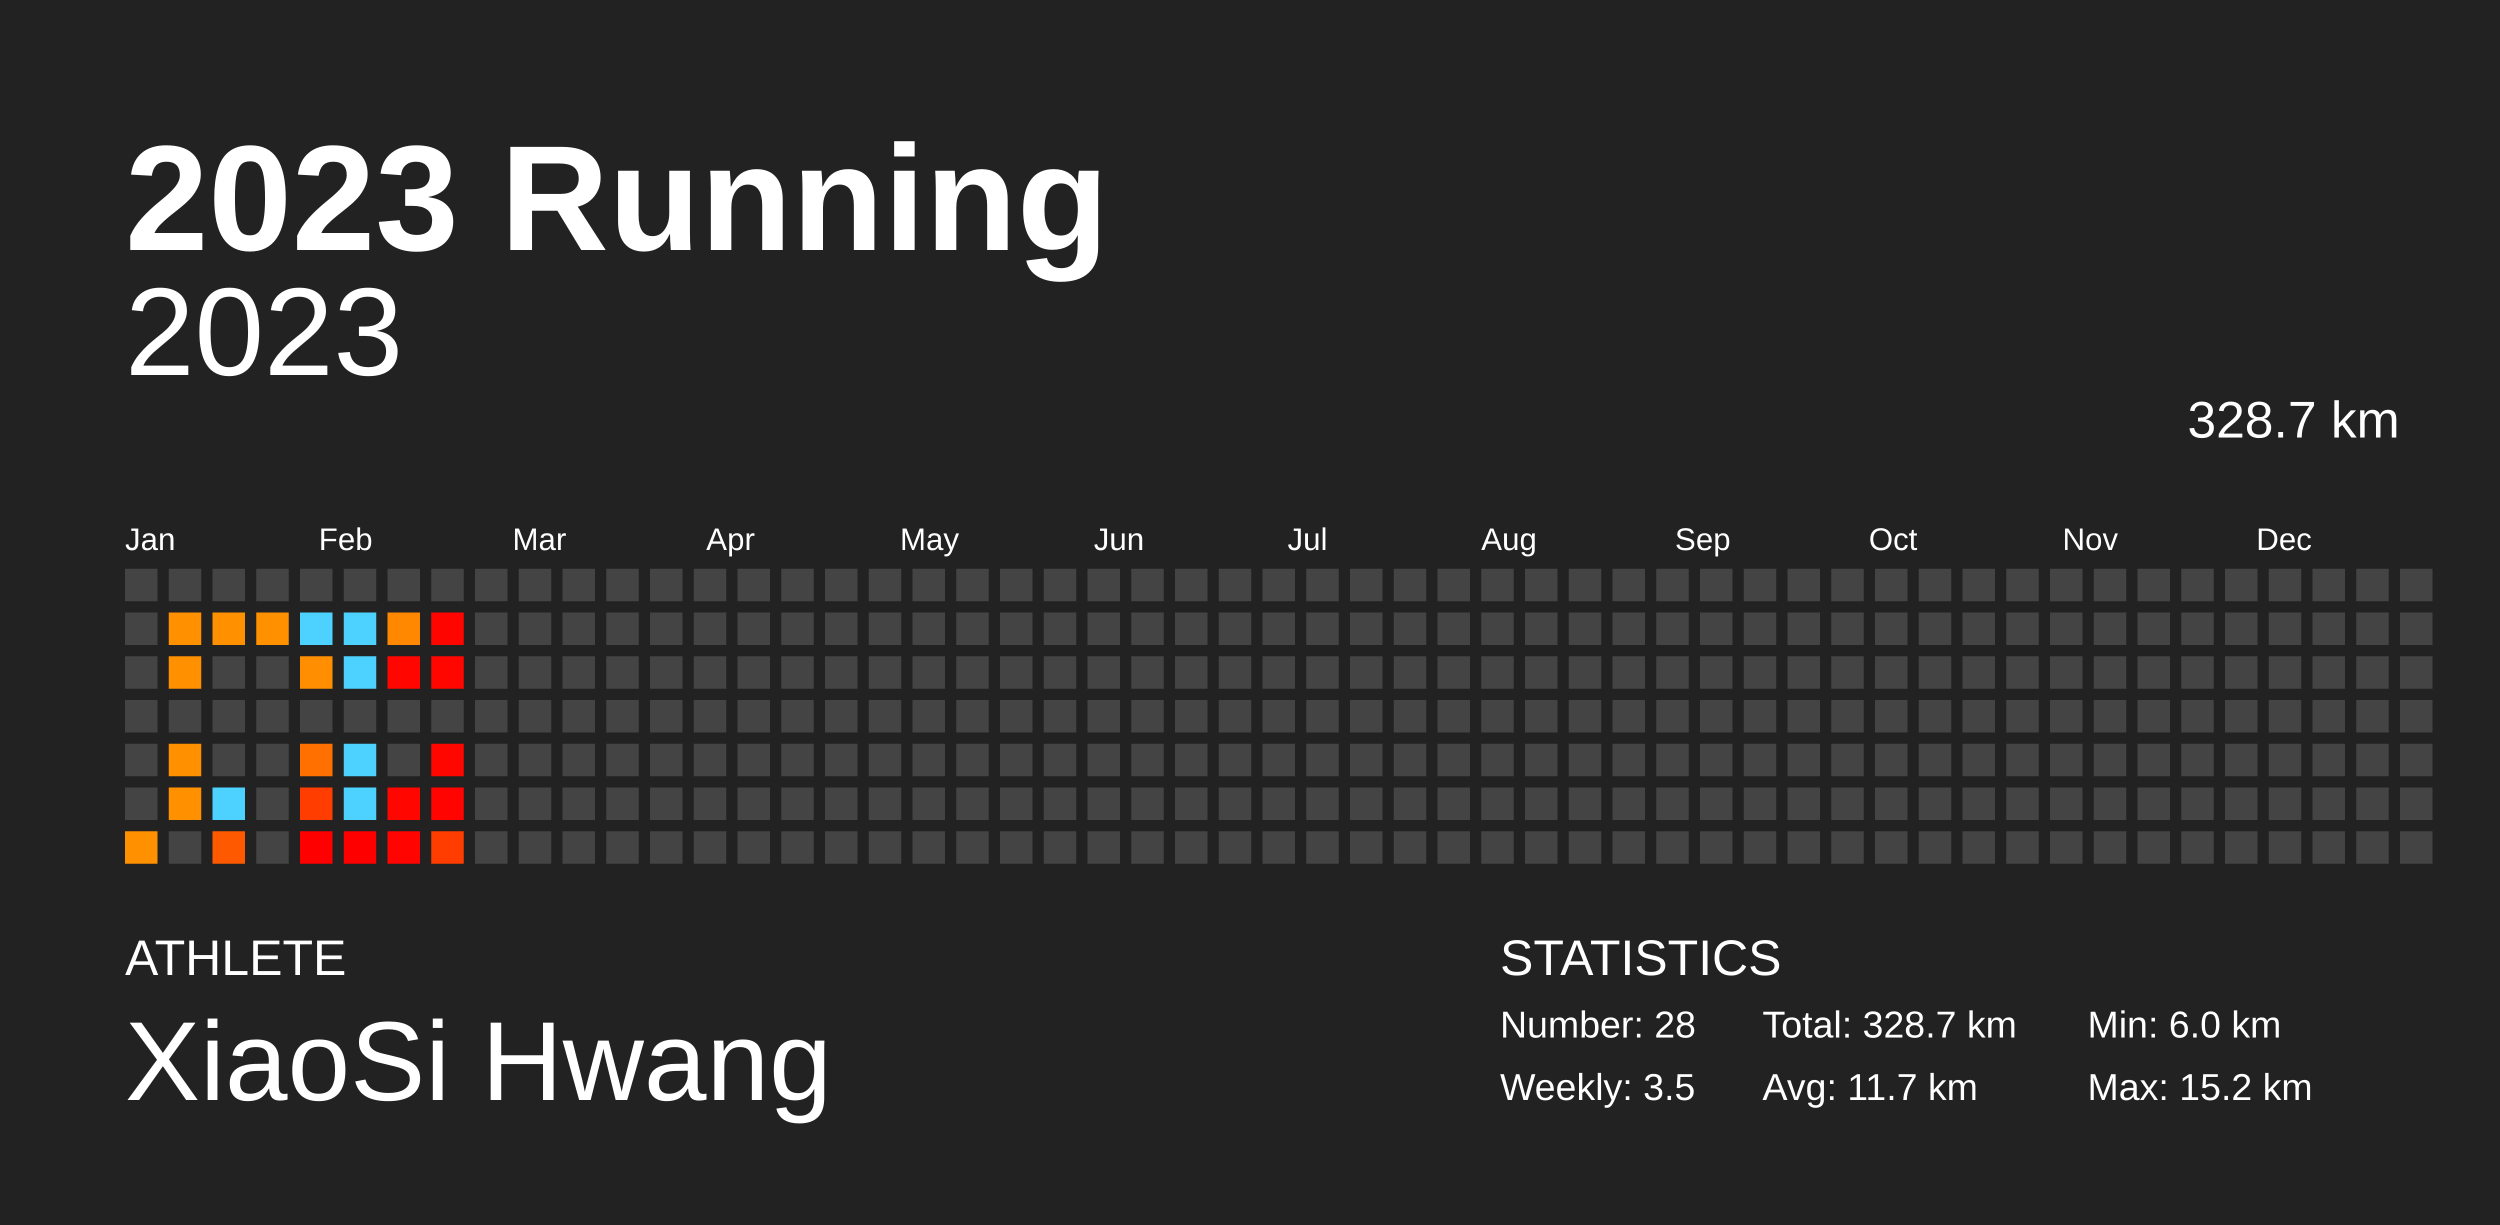
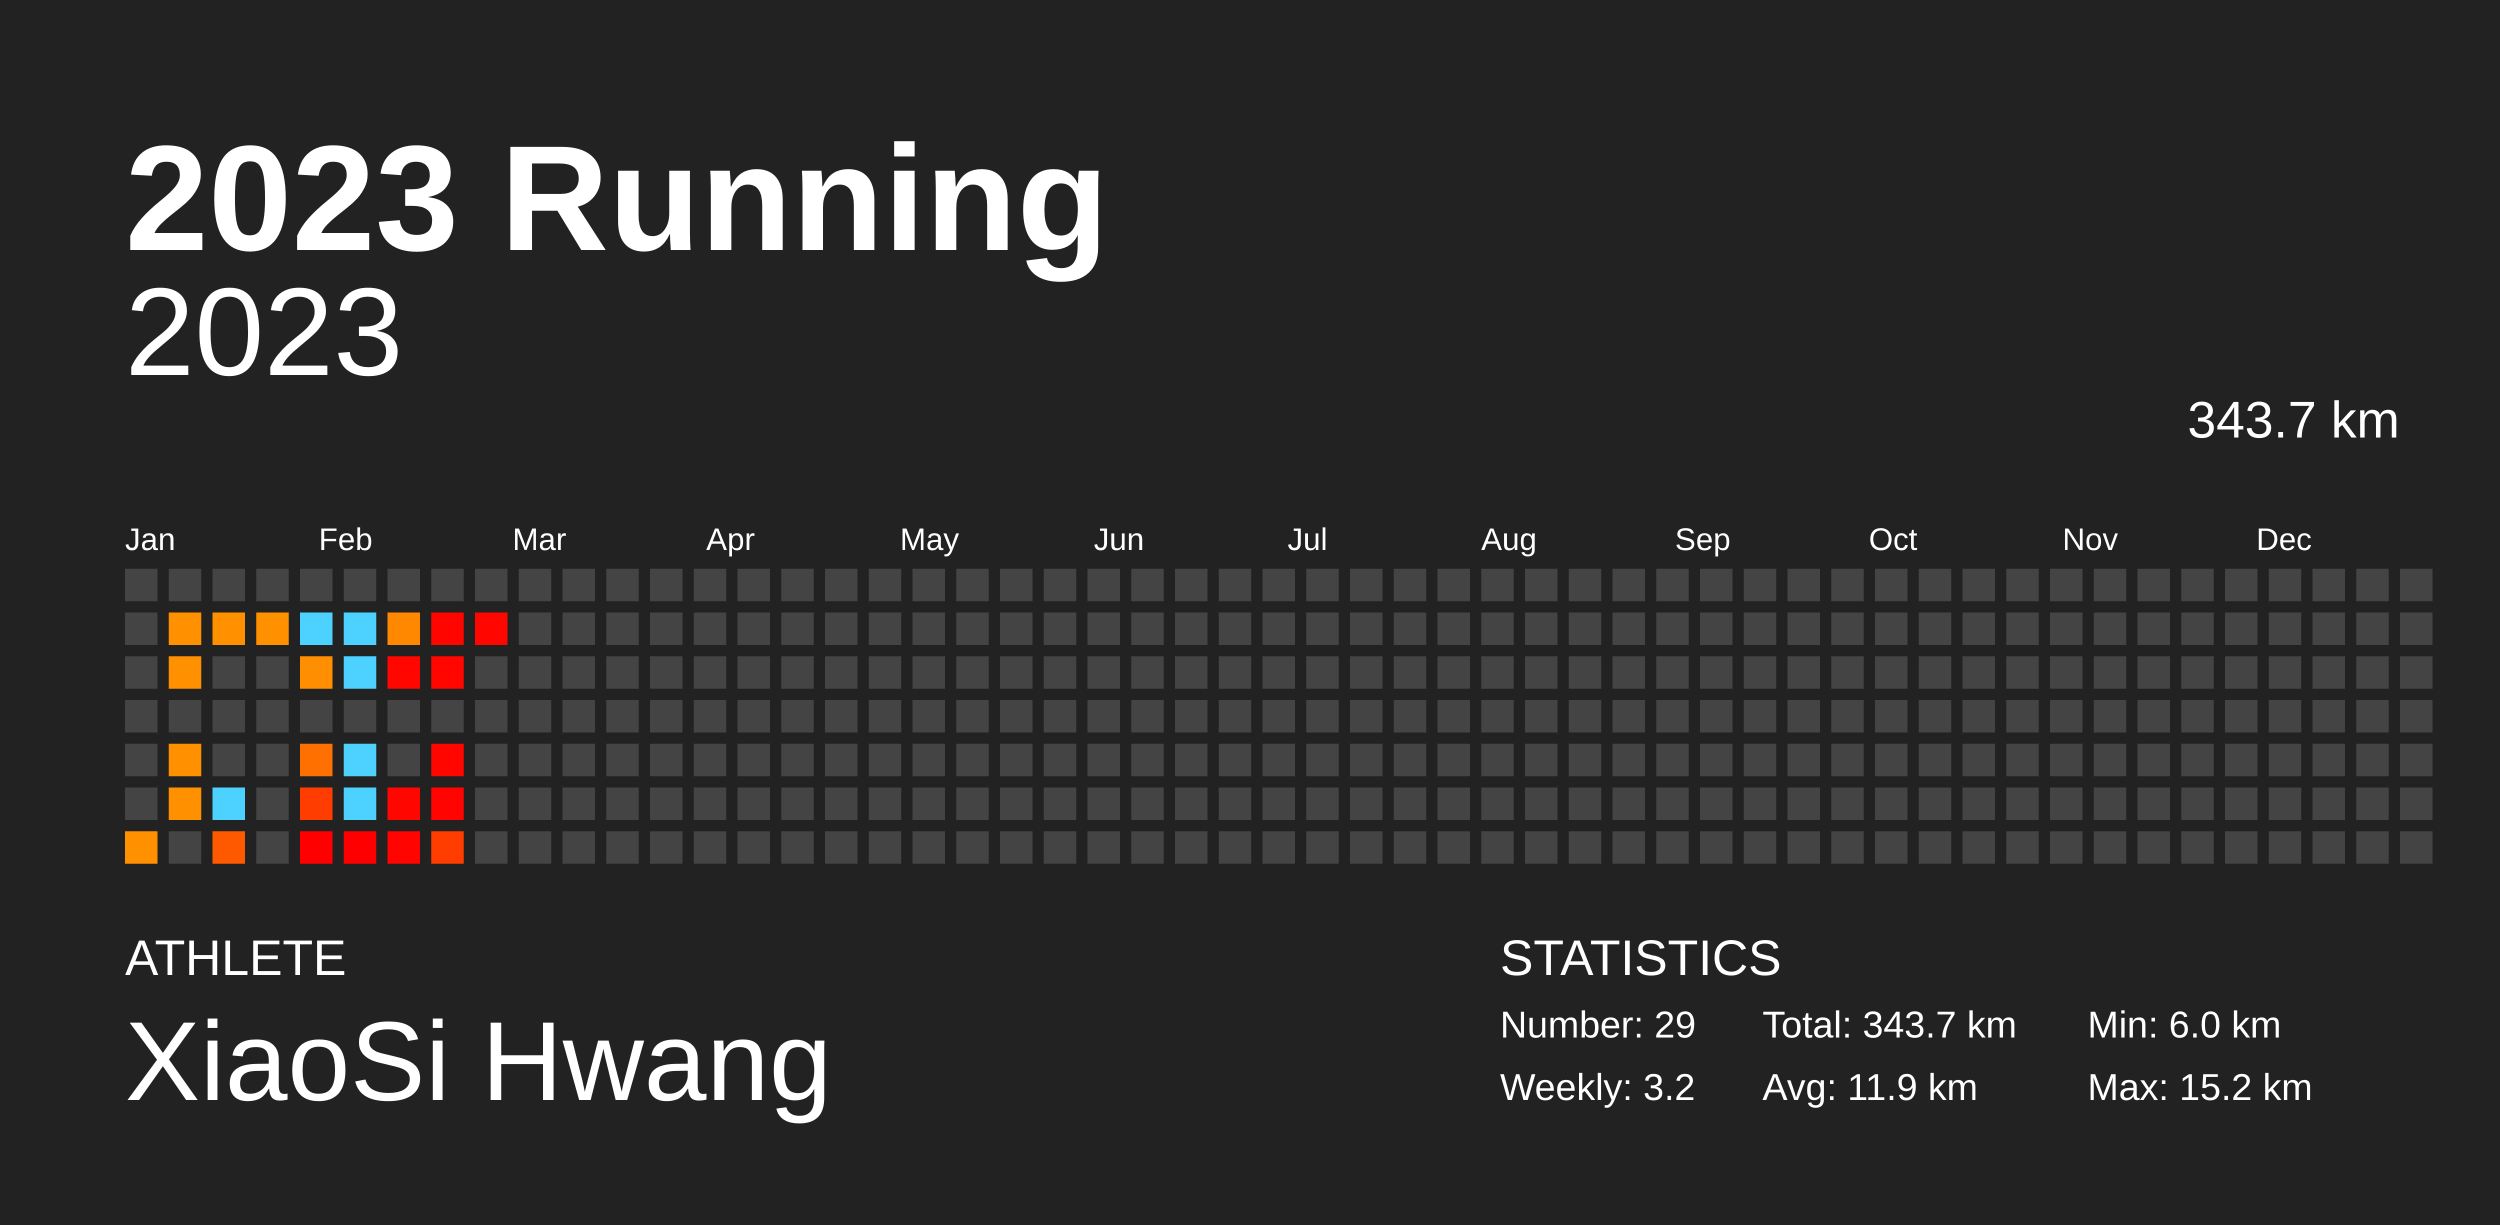
<svg xmlns="http://www.w3.org/2000/svg" baseProfile="full" height="98mm" version="1.1" viewBox="0,0,200,98" width="200mm">
  <defs />
  <rect fill="#222222" height="98" width="200" x="0" y="0" />
  <text fill="#FFFFFF" style="font-size:12px; font-family:Arial; font-weight:bold;" x="10" y="20">2023 Running</text>
  <text fill="#FFFFFF" style="font-size:4px; font-family:Arial" x="10" y="78">ATHLETE</text>
  <text fill="#FFFFFF" style="font-size:9px; font-family:Arial" x="10" y="88">XiaoSi Hwang</text>
  <text fill="#FFFFFF" style="font-size:4px; font-family:Arial" x="120" y="78">STATISTICS</text>
-   <text fill="#FFFFFF" style="font-size:3px; font-family:Arial" x="120" y="83">Number: 28</text>
-   <text fill="#FFFFFF" style="font-size:3px; font-family:Arial" x="120" y="88">Weekly: 3.5</text>
-   <text fill="#FFFFFF" style="font-size:3px; font-family:Arial" x="141" y="83">Total: 328.7 km</text>
-   <text fill="#FFFFFF" style="font-size:3px; font-family:Arial" x="141" y="88">Avg: 11.7 km</text>
+   <text fill="#FFFFFF" style="font-size:3px; font-family:Arial" x="120" y="83">Number: 29</text>
+   <text fill="#FFFFFF" style="font-size:3px; font-family:Arial" x="120" y="88">Weekly: 3.2</text>
+   <text fill="#FFFFFF" style="font-size:3px; font-family:Arial" x="141" y="83">Total: 343.7 km</text>
+   <text fill="#FFFFFF" style="font-size:3px; font-family:Arial" x="141" y="88">Avg: 11.9 km</text>
  <text fill="#FFFFFF" style="font-size:3px; font-family:Arial" x="167" y="83">Min: 6.0 km</text>
  <text fill="#FFFFFF" style="font-size:3px; font-family:Arial" x="167" y="88">Max: 15.2 km</text>
  <text alignment-baseline="hanging" fill="#FFFFFF" style="font-size:10.0px; font-family:Arial;" x="10" y="30">2023</text>
-   <text alignment-baseline="hanging" fill="#FFFFFF" style="font-size:4.125px; font-family:Arial;" x="175" y="35">328.7 km</text>
+   <text alignment-baseline="hanging" fill="#FFFFFF" style="font-size:4.125px; font-family:Arial;" x="175" y="35">343.7 km</text>
  <text fill="#FFFFFF" style="font-size:2.5px; font-family:Arial" x="10.0" y="44">Jan</text>
  <text fill="#FFFFFF" style="font-size:2.5px; font-family:Arial" x="25.5" y="44">Feb</text>
  <text fill="#FFFFFF" style="font-size:2.5px; font-family:Arial" x="41.0" y="44">Mar</text>
  <text fill="#FFFFFF" style="font-size:2.5px; font-family:Arial" x="56.5" y="44">Apr</text>
  <text fill="#FFFFFF" style="font-size:2.5px; font-family:Arial" x="72.0" y="44">May</text>
  <text fill="#FFFFFF" style="font-size:2.5px; font-family:Arial" x="87.5" y="44">Jun</text>
  <text fill="#FFFFFF" style="font-size:2.5px; font-family:Arial" x="103.0" y="44">Jul</text>
  <text fill="#FFFFFF" style="font-size:2.5px; font-family:Arial" x="118.5" y="44">Aug</text>
  <text fill="#FFFFFF" style="font-size:2.5px; font-family:Arial" x="134.0" y="44">Sep</text>
  <text fill="#FFFFFF" style="font-size:2.5px; font-family:Arial" x="149.5" y="44">Oct</text>
  <text fill="#FFFFFF" style="font-size:2.5px; font-family:Arial" x="165.0" y="44">Nov</text>
  <text fill="#FFFFFF" style="font-size:2.5px; font-family:Arial" x="180.5" y="44">Dec</text>
  <rect fill="#444444" height="2.6" width="2.6" x="10.0" y="45.5" />
  <rect fill="#444444" height="2.6" width="2.6" x="10.0" y="49.0" />
  <rect fill="#444444" height="2.6" width="2.6" x="10.0" y="52.5" />
  <rect fill="#444444" height="2.6" width="2.6" x="10.0" y="56.0" />
  <rect fill="#444444" height="2.6" width="2.6" x="10.0" y="59.5" />
  <rect fill="#444444" height="2.6" width="2.6" x="10.0" y="63.0" />
  <rect fill="#ff9000" height="2.6" width="2.6" x="10.0" y="66.5" />
  <rect fill="#444444" height="2.6" width="2.6" x="13.5" y="45.5" />
  <rect fill="#ff9000" height="2.6" width="2.6" x="13.5" y="49.0" />
  <rect fill="#ff9000" height="2.6" width="2.6" x="13.5" y="52.5" />
  <rect fill="#444444" height="2.6" width="2.6" x="13.5" y="56.0" />
  <rect fill="#ff9000" height="2.6" width="2.6" x="13.5" y="59.5" />
  <rect fill="#ff9000" height="2.6" width="2.6" x="13.5" y="63.0" />
  <rect fill="#444444" height="2.6" width="2.6" x="13.5" y="66.5" />
  <rect fill="#444444" height="2.6" width="2.6" x="17.0" y="45.5" />
  <rect fill="#ff9000" height="2.6" width="2.6" x="17.0" y="49.0" />
  <rect fill="#444444" height="2.6" width="2.6" x="17.0" y="52.5" />
  <rect fill="#444444" height="2.6" width="2.6" x="17.0" y="56.0" />
  <rect fill="#444444" height="2.6" width="2.6" x="17.0" y="59.5" />
  <rect fill="#4dd2ff" height="2.6" width="2.6" x="17.0" y="63.0" />
  <rect fill="#ff5900" height="2.6" width="2.6" x="17.0" y="66.5" />
  <rect fill="#444444" height="2.6" width="2.6" x="20.5" y="45.5" />
  <rect fill="#ff9000" height="2.6" width="2.6" x="20.5" y="49.0" />
  <rect fill="#444444" height="2.6" width="2.6" x="20.5" y="52.5" />
  <rect fill="#444444" height="2.6" width="2.6" x="20.5" y="56.0" />
  <rect fill="#444444" height="2.6" width="2.6" x="20.5" y="59.5" />
  <rect fill="#444444" height="2.6" width="2.6" x="20.5" y="63.0" />
  <rect fill="#444444" height="2.6" width="2.6" x="20.5" y="66.5" />
  <rect fill="#444444" height="2.6" width="2.6" x="24.0" y="45.5" />
  <rect fill="#4dd2ff" height="2.6" width="2.6" x="24.0" y="49.0" />
  <rect fill="#ff8f00" height="2.6" width="2.6" x="24.0" y="52.5" />
  <rect fill="#444444" height="2.6" width="2.6" x="24.0" y="56.0" />
  <rect fill="#ff7000" height="2.6" width="2.6" x="24.0" y="59.5" />
  <rect fill="#ff3d00" height="2.6" width="2.6" x="24.0" y="63.0" />
  <rect fill="#ff0000" height="2.6" width="2.6" x="24.0" y="66.5" />
  <rect fill="#444444" height="2.6" width="2.6" x="27.5" y="45.5" />
  <rect fill="#4dd2ff" height="2.6" width="2.6" x="27.5" y="49.0" />
  <rect fill="#4dd2ff" height="2.6" width="2.6" x="27.5" y="52.5" />
  <rect fill="#444444" height="2.6" width="2.6" x="27.5" y="56.0" />
  <rect fill="#4dd2ff" height="2.6" width="2.6" x="27.5" y="59.5" />
  <rect fill="#4dd2ff" height="2.6" width="2.6" x="27.5" y="63.0" />
  <rect fill="#ff0000" height="2.6" width="2.6" x="27.5" y="66.5" />
  <rect fill="#444444" height="2.6" width="2.6" x="31.0" y="45.5" />
  <rect fill="#ff8800" height="2.6" width="2.6" x="31.0" y="49.0" />
  <rect fill="#ff0600" height="2.6" width="2.6" x="31.0" y="52.5" />
  <rect fill="#444444" height="2.6" width="2.6" x="31.0" y="56.0" />
  <rect fill="#444444" height="2.6" width="2.6" x="31.0" y="59.5" />
  <rect fill="#ff0600" height="2.6" width="2.6" x="31.0" y="63.0" />
  <rect fill="#ff0400" height="2.6" width="2.6" x="31.0" y="66.5" />
  <rect fill="#444444" height="2.6" width="2.6" x="34.5" y="45.5" />
  <rect fill="#ff0500" height="2.6" width="2.6" x="34.5" y="49.0" />
  <rect fill="#ff0600" height="2.6" width="2.6" x="34.5" y="52.5" />
  <rect fill="#444444" height="2.6" width="2.6" x="34.5" y="56.0" />
  <rect fill="#ff0600" height="2.6" width="2.6" x="34.5" y="59.5" />
  <rect fill="#ff0400" height="2.6" width="2.6" x="34.5" y="63.0" />
  <rect fill="#ff3d00" height="2.6" width="2.6" x="34.5" y="66.5" />
  <rect fill="#444444" height="2.6" width="2.6" x="38.0" y="45.5" />
-   <rect fill="#444444" height="2.6" width="2.6" x="38.0" y="49.0" />
+   <rect fill="#ff0600" height="2.6" width="2.6" x="38.0" y="49.0" />
  <rect fill="#444444" height="2.6" width="2.6" x="38.0" y="52.5" />
  <rect fill="#444444" height="2.6" width="2.6" x="38.0" y="56.0" />
  <rect fill="#444444" height="2.6" width="2.6" x="38.0" y="59.5" />
  <rect fill="#444444" height="2.6" width="2.6" x="38.0" y="63.0" />
  <rect fill="#444444" height="2.6" width="2.6" x="38.0" y="66.5" />
  <rect fill="#444444" height="2.6" width="2.6" x="41.5" y="45.5" />
  <rect fill="#444444" height="2.6" width="2.6" x="41.5" y="49.0" />
  <rect fill="#444444" height="2.6" width="2.6" x="41.5" y="52.5" />
  <rect fill="#444444" height="2.6" width="2.6" x="41.5" y="56.0" />
  <rect fill="#444444" height="2.6" width="2.6" x="41.5" y="59.5" />
  <rect fill="#444444" height="2.6" width="2.6" x="41.5" y="63.0" />
  <rect fill="#444444" height="2.6" width="2.6" x="41.5" y="66.5" />
  <rect fill="#444444" height="2.6" width="2.6" x="45.0" y="45.5" />
  <rect fill="#444444" height="2.6" width="2.6" x="45.0" y="49.0" />
  <rect fill="#444444" height="2.6" width="2.6" x="45.0" y="52.5" />
  <rect fill="#444444" height="2.6" width="2.6" x="45.0" y="56.0" />
  <rect fill="#444444" height="2.6" width="2.6" x="45.0" y="59.5" />
  <rect fill="#444444" height="2.6" width="2.6" x="45.0" y="63.0" />
  <rect fill="#444444" height="2.6" width="2.6" x="45.0" y="66.5" />
  <rect fill="#444444" height="2.6" width="2.6" x="48.5" y="45.5" />
  <rect fill="#444444" height="2.6" width="2.6" x="48.5" y="49.0" />
  <rect fill="#444444" height="2.6" width="2.6" x="48.5" y="52.5" />
  <rect fill="#444444" height="2.6" width="2.6" x="48.5" y="56.0" />
  <rect fill="#444444" height="2.6" width="2.6" x="48.5" y="59.5" />
  <rect fill="#444444" height="2.6" width="2.6" x="48.5" y="63.0" />
  <rect fill="#444444" height="2.6" width="2.6" x="48.5" y="66.5" />
  <rect fill="#444444" height="2.6" width="2.6" x="52.0" y="45.5" />
  <rect fill="#444444" height="2.6" width="2.6" x="52.0" y="49.0" />
  <rect fill="#444444" height="2.6" width="2.6" x="52.0" y="52.5" />
  <rect fill="#444444" height="2.6" width="2.6" x="52.0" y="56.0" />
  <rect fill="#444444" height="2.6" width="2.6" x="52.0" y="59.5" />
  <rect fill="#444444" height="2.6" width="2.6" x="52.0" y="63.0" />
  <rect fill="#444444" height="2.6" width="2.6" x="52.0" y="66.5" />
  <rect fill="#444444" height="2.6" width="2.6" x="55.5" y="45.5" />
  <rect fill="#444444" height="2.6" width="2.6" x="55.5" y="49.0" />
  <rect fill="#444444" height="2.6" width="2.6" x="55.5" y="52.5" />
  <rect fill="#444444" height="2.6" width="2.6" x="55.5" y="56.0" />
  <rect fill="#444444" height="2.6" width="2.6" x="55.5" y="59.5" />
  <rect fill="#444444" height="2.6" width="2.6" x="55.5" y="63.0" />
  <rect fill="#444444" height="2.6" width="2.6" x="55.5" y="66.5" />
  <rect fill="#444444" height="2.6" width="2.6" x="59.0" y="45.5" />
  <rect fill="#444444" height="2.6" width="2.6" x="59.0" y="49.0" />
  <rect fill="#444444" height="2.6" width="2.6" x="59.0" y="52.5" />
  <rect fill="#444444" height="2.6" width="2.6" x="59.0" y="56.0" />
  <rect fill="#444444" height="2.6" width="2.6" x="59.0" y="59.5" />
  <rect fill="#444444" height="2.6" width="2.6" x="59.0" y="63.0" />
  <rect fill="#444444" height="2.6" width="2.6" x="59.0" y="66.5" />
  <rect fill="#444444" height="2.6" width="2.6" x="62.5" y="45.5" />
  <rect fill="#444444" height="2.6" width="2.6" x="62.5" y="49.0" />
  <rect fill="#444444" height="2.6" width="2.6" x="62.5" y="52.5" />
  <rect fill="#444444" height="2.6" width="2.6" x="62.5" y="56.0" />
  <rect fill="#444444" height="2.6" width="2.6" x="62.5" y="59.5" />
  <rect fill="#444444" height="2.6" width="2.6" x="62.5" y="63.0" />
  <rect fill="#444444" height="2.6" width="2.6" x="62.5" y="66.5" />
  <rect fill="#444444" height="2.6" width="2.6" x="66.0" y="45.5" />
  <rect fill="#444444" height="2.6" width="2.6" x="66.0" y="49.0" />
  <rect fill="#444444" height="2.6" width="2.6" x="66.0" y="52.5" />
  <rect fill="#444444" height="2.6" width="2.6" x="66.0" y="56.0" />
  <rect fill="#444444" height="2.6" width="2.6" x="66.0" y="59.5" />
  <rect fill="#444444" height="2.6" width="2.6" x="66.0" y="63.0" />
  <rect fill="#444444" height="2.6" width="2.6" x="66.0" y="66.5" />
  <rect fill="#444444" height="2.6" width="2.6" x="69.5" y="45.5" />
  <rect fill="#444444" height="2.6" width="2.6" x="69.5" y="49.0" />
  <rect fill="#444444" height="2.6" width="2.6" x="69.5" y="52.5" />
  <rect fill="#444444" height="2.6" width="2.6" x="69.5" y="56.0" />
  <rect fill="#444444" height="2.6" width="2.6" x="69.5" y="59.5" />
  <rect fill="#444444" height="2.6" width="2.6" x="69.5" y="63.0" />
  <rect fill="#444444" height="2.6" width="2.6" x="69.5" y="66.5" />
  <rect fill="#444444" height="2.6" width="2.6" x="73.0" y="45.5" />
  <rect fill="#444444" height="2.6" width="2.6" x="73.0" y="49.0" />
  <rect fill="#444444" height="2.6" width="2.6" x="73.0" y="52.5" />
  <rect fill="#444444" height="2.6" width="2.6" x="73.0" y="56.0" />
  <rect fill="#444444" height="2.6" width="2.6" x="73.0" y="59.5" />
  <rect fill="#444444" height="2.6" width="2.6" x="73.0" y="63.0" />
  <rect fill="#444444" height="2.6" width="2.6" x="73.0" y="66.5" />
  <rect fill="#444444" height="2.6" width="2.6" x="76.5" y="45.5" />
  <rect fill="#444444" height="2.6" width="2.6" x="76.5" y="49.0" />
  <rect fill="#444444" height="2.6" width="2.6" x="76.5" y="52.5" />
  <rect fill="#444444" height="2.6" width="2.6" x="76.5" y="56.0" />
  <rect fill="#444444" height="2.6" width="2.6" x="76.5" y="59.5" />
  <rect fill="#444444" height="2.6" width="2.6" x="76.5" y="63.0" />
  <rect fill="#444444" height="2.6" width="2.6" x="76.5" y="66.5" />
  <rect fill="#444444" height="2.6" width="2.6" x="80.0" y="45.5" />
  <rect fill="#444444" height="2.6" width="2.6" x="80.0" y="49.0" />
  <rect fill="#444444" height="2.6" width="2.6" x="80.0" y="52.5" />
  <rect fill="#444444" height="2.6" width="2.6" x="80.0" y="56.0" />
  <rect fill="#444444" height="2.6" width="2.6" x="80.0" y="59.5" />
  <rect fill="#444444" height="2.6" width="2.6" x="80.0" y="63.0" />
  <rect fill="#444444" height="2.6" width="2.6" x="80.0" y="66.5" />
  <rect fill="#444444" height="2.6" width="2.6" x="83.5" y="45.5" />
  <rect fill="#444444" height="2.6" width="2.6" x="83.5" y="49.0" />
  <rect fill="#444444" height="2.6" width="2.6" x="83.5" y="52.5" />
  <rect fill="#444444" height="2.6" width="2.6" x="83.5" y="56.0" />
  <rect fill="#444444" height="2.6" width="2.6" x="83.5" y="59.5" />
  <rect fill="#444444" height="2.6" width="2.6" x="83.5" y="63.0" />
  <rect fill="#444444" height="2.6" width="2.6" x="83.5" y="66.5" />
  <rect fill="#444444" height="2.6" width="2.6" x="87.0" y="45.5" />
  <rect fill="#444444" height="2.6" width="2.6" x="87.0" y="49.0" />
  <rect fill="#444444" height="2.6" width="2.6" x="87.0" y="52.5" />
  <rect fill="#444444" height="2.6" width="2.6" x="87.0" y="56.0" />
  <rect fill="#444444" height="2.6" width="2.6" x="87.0" y="59.5" />
  <rect fill="#444444" height="2.6" width="2.6" x="87.0" y="63.0" />
  <rect fill="#444444" height="2.6" width="2.6" x="87.0" y="66.5" />
  <rect fill="#444444" height="2.6" width="2.6" x="90.5" y="45.5" />
  <rect fill="#444444" height="2.6" width="2.6" x="90.5" y="49.0" />
  <rect fill="#444444" height="2.6" width="2.6" x="90.5" y="52.5" />
  <rect fill="#444444" height="2.6" width="2.6" x="90.5" y="56.0" />
  <rect fill="#444444" height="2.6" width="2.6" x="90.5" y="59.5" />
  <rect fill="#444444" height="2.6" width="2.6" x="90.5" y="63.0" />
  <rect fill="#444444" height="2.6" width="2.6" x="90.5" y="66.5" />
  <rect fill="#444444" height="2.6" width="2.6" x="94.0" y="45.5" />
  <rect fill="#444444" height="2.6" width="2.6" x="94.0" y="49.0" />
  <rect fill="#444444" height="2.6" width="2.6" x="94.0" y="52.5" />
  <rect fill="#444444" height="2.6" width="2.6" x="94.0" y="56.0" />
  <rect fill="#444444" height="2.6" width="2.6" x="94.0" y="59.5" />
  <rect fill="#444444" height="2.6" width="2.6" x="94.0" y="63.0" />
  <rect fill="#444444" height="2.6" width="2.6" x="94.0" y="66.5" />
  <rect fill="#444444" height="2.6" width="2.6" x="97.5" y="45.5" />
  <rect fill="#444444" height="2.6" width="2.6" x="97.5" y="49.0" />
  <rect fill="#444444" height="2.6" width="2.6" x="97.5" y="52.5" />
  <rect fill="#444444" height="2.6" width="2.6" x="97.5" y="56.0" />
  <rect fill="#444444" height="2.6" width="2.6" x="97.5" y="59.5" />
  <rect fill="#444444" height="2.6" width="2.6" x="97.5" y="63.0" />
  <rect fill="#444444" height="2.6" width="2.6" x="97.5" y="66.5" />
  <rect fill="#444444" height="2.6" width="2.6" x="101.0" y="45.5" />
  <rect fill="#444444" height="2.6" width="2.6" x="101.0" y="49.0" />
  <rect fill="#444444" height="2.6" width="2.6" x="101.0" y="52.5" />
  <rect fill="#444444" height="2.6" width="2.6" x="101.0" y="56.0" />
  <rect fill="#444444" height="2.6" width="2.6" x="101.0" y="59.5" />
  <rect fill="#444444" height="2.6" width="2.6" x="101.0" y="63.0" />
  <rect fill="#444444" height="2.6" width="2.6" x="101.0" y="66.5" />
  <rect fill="#444444" height="2.6" width="2.6" x="104.5" y="45.5" />
  <rect fill="#444444" height="2.6" width="2.6" x="104.5" y="49.0" />
  <rect fill="#444444" height="2.6" width="2.6" x="104.5" y="52.5" />
  <rect fill="#444444" height="2.6" width="2.6" x="104.5" y="56.0" />
  <rect fill="#444444" height="2.6" width="2.6" x="104.5" y="59.5" />
  <rect fill="#444444" height="2.6" width="2.6" x="104.5" y="63.0" />
  <rect fill="#444444" height="2.6" width="2.6" x="104.5" y="66.5" />
  <rect fill="#444444" height="2.6" width="2.6" x="108.0" y="45.5" />
  <rect fill="#444444" height="2.6" width="2.6" x="108.0" y="49.0" />
  <rect fill="#444444" height="2.6" width="2.6" x="108.0" y="52.5" />
  <rect fill="#444444" height="2.6" width="2.6" x="108.0" y="56.0" />
  <rect fill="#444444" height="2.6" width="2.6" x="108.0" y="59.5" />
  <rect fill="#444444" height="2.6" width="2.6" x="108.0" y="63.0" />
  <rect fill="#444444" height="2.6" width="2.6" x="108.0" y="66.5" />
  <rect fill="#444444" height="2.6" width="2.6" x="111.5" y="45.5" />
  <rect fill="#444444" height="2.6" width="2.6" x="111.5" y="49.0" />
  <rect fill="#444444" height="2.6" width="2.6" x="111.5" y="52.5" />
  <rect fill="#444444" height="2.6" width="2.6" x="111.5" y="56.0" />
  <rect fill="#444444" height="2.6" width="2.6" x="111.5" y="59.5" />
  <rect fill="#444444" height="2.6" width="2.6" x="111.5" y="63.0" />
  <rect fill="#444444" height="2.6" width="2.6" x="111.5" y="66.5" />
  <rect fill="#444444" height="2.6" width="2.6" x="115.0" y="45.5" />
  <rect fill="#444444" height="2.6" width="2.6" x="115.0" y="49.0" />
  <rect fill="#444444" height="2.6" width="2.6" x="115.0" y="52.5" />
  <rect fill="#444444" height="2.6" width="2.6" x="115.0" y="56.0" />
  <rect fill="#444444" height="2.6" width="2.6" x="115.0" y="59.5" />
  <rect fill="#444444" height="2.6" width="2.6" x="115.0" y="63.0" />
  <rect fill="#444444" height="2.6" width="2.6" x="115.0" y="66.5" />
  <rect fill="#444444" height="2.6" width="2.6" x="118.5" y="45.5" />
  <rect fill="#444444" height="2.6" width="2.6" x="118.5" y="49.0" />
  <rect fill="#444444" height="2.6" width="2.6" x="118.5" y="52.5" />
  <rect fill="#444444" height="2.6" width="2.6" x="118.5" y="56.0" />
  <rect fill="#444444" height="2.6" width="2.6" x="118.5" y="59.5" />
  <rect fill="#444444" height="2.6" width="2.6" x="118.5" y="63.0" />
  <rect fill="#444444" height="2.6" width="2.6" x="118.5" y="66.5" />
  <rect fill="#444444" height="2.6" width="2.6" x="122.0" y="45.5" />
  <rect fill="#444444" height="2.6" width="2.6" x="122.0" y="49.0" />
  <rect fill="#444444" height="2.6" width="2.6" x="122.0" y="52.5" />
  <rect fill="#444444" height="2.6" width="2.6" x="122.0" y="56.0" />
  <rect fill="#444444" height="2.6" width="2.6" x="122.0" y="59.5" />
  <rect fill="#444444" height="2.6" width="2.6" x="122.0" y="63.0" />
  <rect fill="#444444" height="2.6" width="2.6" x="122.0" y="66.5" />
  <rect fill="#444444" height="2.6" width="2.6" x="125.5" y="45.5" />
  <rect fill="#444444" height="2.6" width="2.6" x="125.5" y="49.0" />
  <rect fill="#444444" height="2.6" width="2.6" x="125.5" y="52.5" />
  <rect fill="#444444" height="2.6" width="2.6" x="125.5" y="56.0" />
  <rect fill="#444444" height="2.6" width="2.6" x="125.5" y="59.5" />
  <rect fill="#444444" height="2.6" width="2.6" x="125.5" y="63.0" />
  <rect fill="#444444" height="2.6" width="2.6" x="125.5" y="66.5" />
  <rect fill="#444444" height="2.6" width="2.6" x="129.0" y="45.5" />
  <rect fill="#444444" height="2.6" width="2.6" x="129.0" y="49.0" />
  <rect fill="#444444" height="2.6" width="2.6" x="129.0" y="52.5" />
  <rect fill="#444444" height="2.6" width="2.6" x="129.0" y="56.0" />
  <rect fill="#444444" height="2.6" width="2.6" x="129.0" y="59.5" />
  <rect fill="#444444" height="2.6" width="2.6" x="129.0" y="63.0" />
  <rect fill="#444444" height="2.6" width="2.6" x="129.0" y="66.5" />
  <rect fill="#444444" height="2.6" width="2.6" x="132.5" y="45.5" />
  <rect fill="#444444" height="2.6" width="2.6" x="132.5" y="49.0" />
  <rect fill="#444444" height="2.6" width="2.6" x="132.5" y="52.5" />
  <rect fill="#444444" height="2.6" width="2.6" x="132.5" y="56.0" />
  <rect fill="#444444" height="2.6" width="2.6" x="132.5" y="59.5" />
  <rect fill="#444444" height="2.6" width="2.6" x="132.5" y="63.0" />
  <rect fill="#444444" height="2.6" width="2.6" x="132.5" y="66.5" />
  <rect fill="#444444" height="2.6" width="2.6" x="136.0" y="45.5" />
  <rect fill="#444444" height="2.6" width="2.6" x="136.0" y="49.0" />
  <rect fill="#444444" height="2.6" width="2.6" x="136.0" y="52.5" />
  <rect fill="#444444" height="2.6" width="2.6" x="136.0" y="56.0" />
  <rect fill="#444444" height="2.6" width="2.6" x="136.0" y="59.5" />
  <rect fill="#444444" height="2.6" width="2.6" x="136.0" y="63.0" />
  <rect fill="#444444" height="2.6" width="2.6" x="136.0" y="66.5" />
  <rect fill="#444444" height="2.6" width="2.6" x="139.5" y="45.5" />
  <rect fill="#444444" height="2.6" width="2.6" x="139.5" y="49.0" />
  <rect fill="#444444" height="2.6" width="2.6" x="139.5" y="52.5" />
  <rect fill="#444444" height="2.6" width="2.6" x="139.5" y="56.0" />
  <rect fill="#444444" height="2.6" width="2.6" x="139.5" y="59.5" />
  <rect fill="#444444" height="2.6" width="2.6" x="139.5" y="63.0" />
  <rect fill="#444444" height="2.6" width="2.6" x="139.5" y="66.5" />
  <rect fill="#444444" height="2.6" width="2.6" x="143.0" y="45.5" />
  <rect fill="#444444" height="2.6" width="2.6" x="143.0" y="49.0" />
  <rect fill="#444444" height="2.6" width="2.6" x="143.0" y="52.5" />
  <rect fill="#444444" height="2.6" width="2.6" x="143.0" y="56.0" />
  <rect fill="#444444" height="2.6" width="2.6" x="143.0" y="59.5" />
  <rect fill="#444444" height="2.6" width="2.6" x="143.0" y="63.0" />
  <rect fill="#444444" height="2.6" width="2.6" x="143.0" y="66.5" />
  <rect fill="#444444" height="2.6" width="2.6" x="146.5" y="45.5" />
  <rect fill="#444444" height="2.6" width="2.6" x="146.5" y="49.0" />
  <rect fill="#444444" height="2.6" width="2.6" x="146.5" y="52.5" />
  <rect fill="#444444" height="2.6" width="2.6" x="146.5" y="56.0" />
  <rect fill="#444444" height="2.6" width="2.6" x="146.5" y="59.5" />
  <rect fill="#444444" height="2.6" width="2.6" x="146.5" y="63.0" />
  <rect fill="#444444" height="2.6" width="2.6" x="146.5" y="66.5" />
  <rect fill="#444444" height="2.6" width="2.6" x="150.0" y="45.5" />
  <rect fill="#444444" height="2.6" width="2.6" x="150.0" y="49.0" />
  <rect fill="#444444" height="2.6" width="2.6" x="150.0" y="52.5" />
  <rect fill="#444444" height="2.6" width="2.6" x="150.0" y="56.0" />
  <rect fill="#444444" height="2.6" width="2.6" x="150.0" y="59.5" />
  <rect fill="#444444" height="2.6" width="2.6" x="150.0" y="63.0" />
  <rect fill="#444444" height="2.6" width="2.6" x="150.0" y="66.5" />
  <rect fill="#444444" height="2.6" width="2.6" x="153.5" y="45.5" />
  <rect fill="#444444" height="2.6" width="2.6" x="153.5" y="49.0" />
  <rect fill="#444444" height="2.6" width="2.6" x="153.5" y="52.5" />
  <rect fill="#444444" height="2.6" width="2.6" x="153.5" y="56.0" />
  <rect fill="#444444" height="2.6" width="2.6" x="153.5" y="59.5" />
  <rect fill="#444444" height="2.6" width="2.6" x="153.5" y="63.0" />
  <rect fill="#444444" height="2.6" width="2.6" x="153.5" y="66.5" />
  <rect fill="#444444" height="2.6" width="2.6" x="157.0" y="45.5" />
  <rect fill="#444444" height="2.6" width="2.6" x="157.0" y="49.0" />
  <rect fill="#444444" height="2.6" width="2.6" x="157.0" y="52.5" />
  <rect fill="#444444" height="2.6" width="2.6" x="157.0" y="56.0" />
  <rect fill="#444444" height="2.6" width="2.6" x="157.0" y="59.5" />
  <rect fill="#444444" height="2.6" width="2.6" x="157.0" y="63.0" />
  <rect fill="#444444" height="2.6" width="2.6" x="157.0" y="66.5" />
  <rect fill="#444444" height="2.6" width="2.6" x="160.5" y="45.5" />
  <rect fill="#444444" height="2.6" width="2.6" x="160.5" y="49.0" />
  <rect fill="#444444" height="2.6" width="2.6" x="160.5" y="52.5" />
  <rect fill="#444444" height="2.6" width="2.6" x="160.5" y="56.0" />
  <rect fill="#444444" height="2.6" width="2.6" x="160.5" y="59.5" />
  <rect fill="#444444" height="2.6" width="2.6" x="160.5" y="63.0" />
  <rect fill="#444444" height="2.6" width="2.6" x="160.5" y="66.5" />
  <rect fill="#444444" height="2.6" width="2.6" x="164.0" y="45.5" />
  <rect fill="#444444" height="2.6" width="2.6" x="164.0" y="49.0" />
  <rect fill="#444444" height="2.6" width="2.6" x="164.0" y="52.5" />
  <rect fill="#444444" height="2.6" width="2.6" x="164.0" y="56.0" />
  <rect fill="#444444" height="2.6" width="2.6" x="164.0" y="59.5" />
  <rect fill="#444444" height="2.6" width="2.6" x="164.0" y="63.0" />
  <rect fill="#444444" height="2.6" width="2.6" x="164.0" y="66.5" />
  <rect fill="#444444" height="2.6" width="2.6" x="167.5" y="45.5" />
  <rect fill="#444444" height="2.6" width="2.6" x="167.5" y="49.0" />
  <rect fill="#444444" height="2.6" width="2.6" x="167.5" y="52.5" />
  <rect fill="#444444" height="2.6" width="2.6" x="167.5" y="56.0" />
  <rect fill="#444444" height="2.6" width="2.6" x="167.5" y="59.5" />
  <rect fill="#444444" height="2.6" width="2.6" x="167.5" y="63.0" />
  <rect fill="#444444" height="2.6" width="2.6" x="167.5" y="66.5" />
  <rect fill="#444444" height="2.6" width="2.6" x="171.0" y="45.5" />
  <rect fill="#444444" height="2.6" width="2.6" x="171.0" y="49.0" />
  <rect fill="#444444" height="2.6" width="2.6" x="171.0" y="52.5" />
  <rect fill="#444444" height="2.6" width="2.6" x="171.0" y="56.0" />
  <rect fill="#444444" height="2.6" width="2.6" x="171.0" y="59.5" />
  <rect fill="#444444" height="2.6" width="2.6" x="171.0" y="63.0" />
  <rect fill="#444444" height="2.6" width="2.6" x="171.0" y="66.5" />
  <rect fill="#444444" height="2.6" width="2.6" x="174.5" y="45.5" />
  <rect fill="#444444" height="2.6" width="2.6" x="174.5" y="49.0" />
  <rect fill="#444444" height="2.6" width="2.6" x="174.5" y="52.5" />
  <rect fill="#444444" height="2.6" width="2.6" x="174.5" y="56.0" />
  <rect fill="#444444" height="2.6" width="2.6" x="174.5" y="59.5" />
  <rect fill="#444444" height="2.6" width="2.6" x="174.5" y="63.0" />
  <rect fill="#444444" height="2.6" width="2.6" x="174.5" y="66.5" />
  <rect fill="#444444" height="2.6" width="2.6" x="178.0" y="45.5" />
  <rect fill="#444444" height="2.6" width="2.6" x="178.0" y="49.0" />
  <rect fill="#444444" height="2.6" width="2.6" x="178.0" y="52.5" />
  <rect fill="#444444" height="2.6" width="2.6" x="178.0" y="56.0" />
  <rect fill="#444444" height="2.6" width="2.6" x="178.0" y="59.5" />
  <rect fill="#444444" height="2.6" width="2.6" x="178.0" y="63.0" />
  <rect fill="#444444" height="2.6" width="2.6" x="178.0" y="66.5" />
  <rect fill="#444444" height="2.6" width="2.6" x="181.5" y="45.5" />
  <rect fill="#444444" height="2.6" width="2.6" x="181.5" y="49.0" />
  <rect fill="#444444" height="2.6" width="2.6" x="181.5" y="52.5" />
  <rect fill="#444444" height="2.6" width="2.6" x="181.5" y="56.0" />
  <rect fill="#444444" height="2.6" width="2.6" x="181.5" y="59.5" />
  <rect fill="#444444" height="2.6" width="2.6" x="181.5" y="63.0" />
  <rect fill="#444444" height="2.6" width="2.6" x="181.5" y="66.5" />
  <rect fill="#444444" height="2.6" width="2.6" x="185.0" y="45.5" />
  <rect fill="#444444" height="2.6" width="2.6" x="185.0" y="49.0" />
  <rect fill="#444444" height="2.6" width="2.6" x="185.0" y="52.5" />
  <rect fill="#444444" height="2.6" width="2.6" x="185.0" y="56.0" />
  <rect fill="#444444" height="2.6" width="2.6" x="185.0" y="59.5" />
  <rect fill="#444444" height="2.6" width="2.6" x="185.0" y="63.0" />
  <rect fill="#444444" height="2.6" width="2.6" x="185.0" y="66.5" />
  <rect fill="#444444" height="2.6" width="2.6" x="188.5" y="45.5" />
  <rect fill="#444444" height="2.6" width="2.6" x="188.5" y="49.0" />
  <rect fill="#444444" height="2.6" width="2.6" x="188.5" y="52.5" />
  <rect fill="#444444" height="2.6" width="2.6" x="188.5" y="56.0" />
  <rect fill="#444444" height="2.6" width="2.6" x="188.5" y="59.5" />
  <rect fill="#444444" height="2.6" width="2.6" x="188.5" y="63.0" />
  <rect fill="#444444" height="2.6" width="2.6" x="188.5" y="66.5" />
  <rect fill="#444444" height="2.6" width="2.6" x="192.0" y="45.5" />
  <rect fill="#444444" height="2.6" width="2.6" x="192.0" y="49.0" />
  <rect fill="#444444" height="2.6" width="2.6" x="192.0" y="52.5" />
  <rect fill="#444444" height="2.6" width="2.6" x="192.0" y="56.0" />
  <rect fill="#444444" height="2.6" width="2.6" x="192.0" y="59.5" />
  <rect fill="#444444" height="2.6" width="2.6" x="192.0" y="63.0" />
  <rect fill="#444444" height="2.6" width="2.6" x="192.0" y="66.5" />
</svg>
